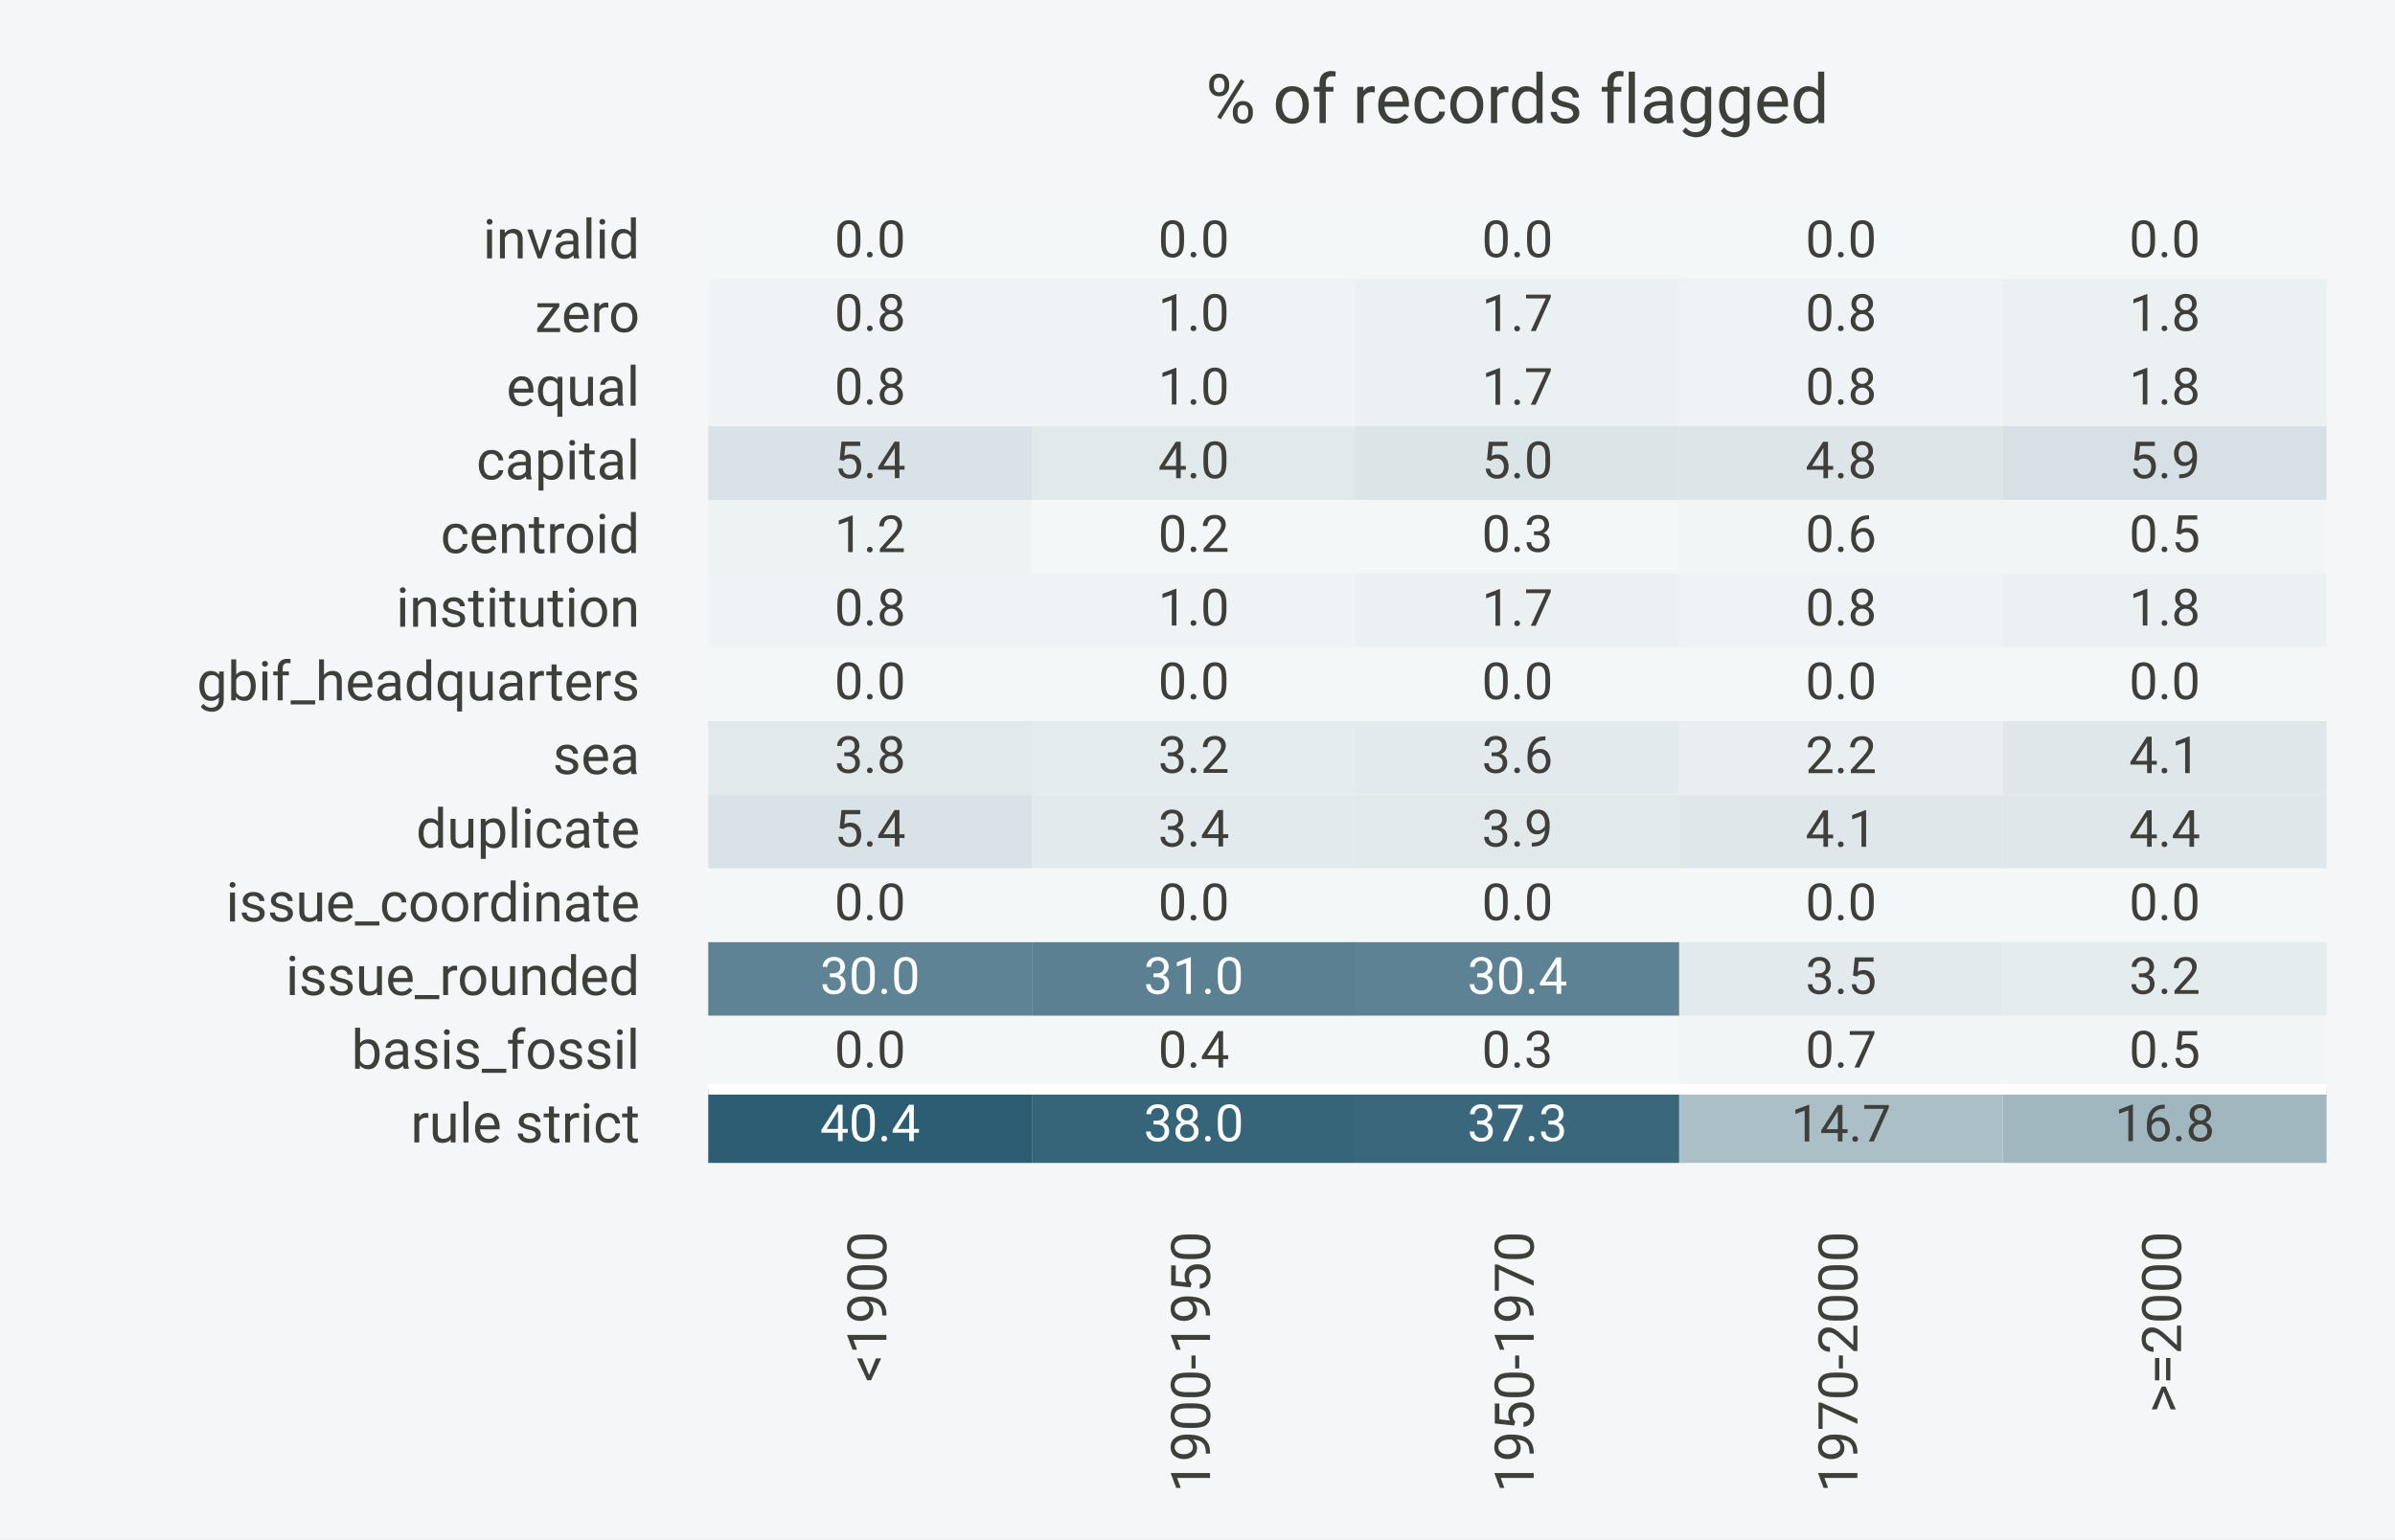
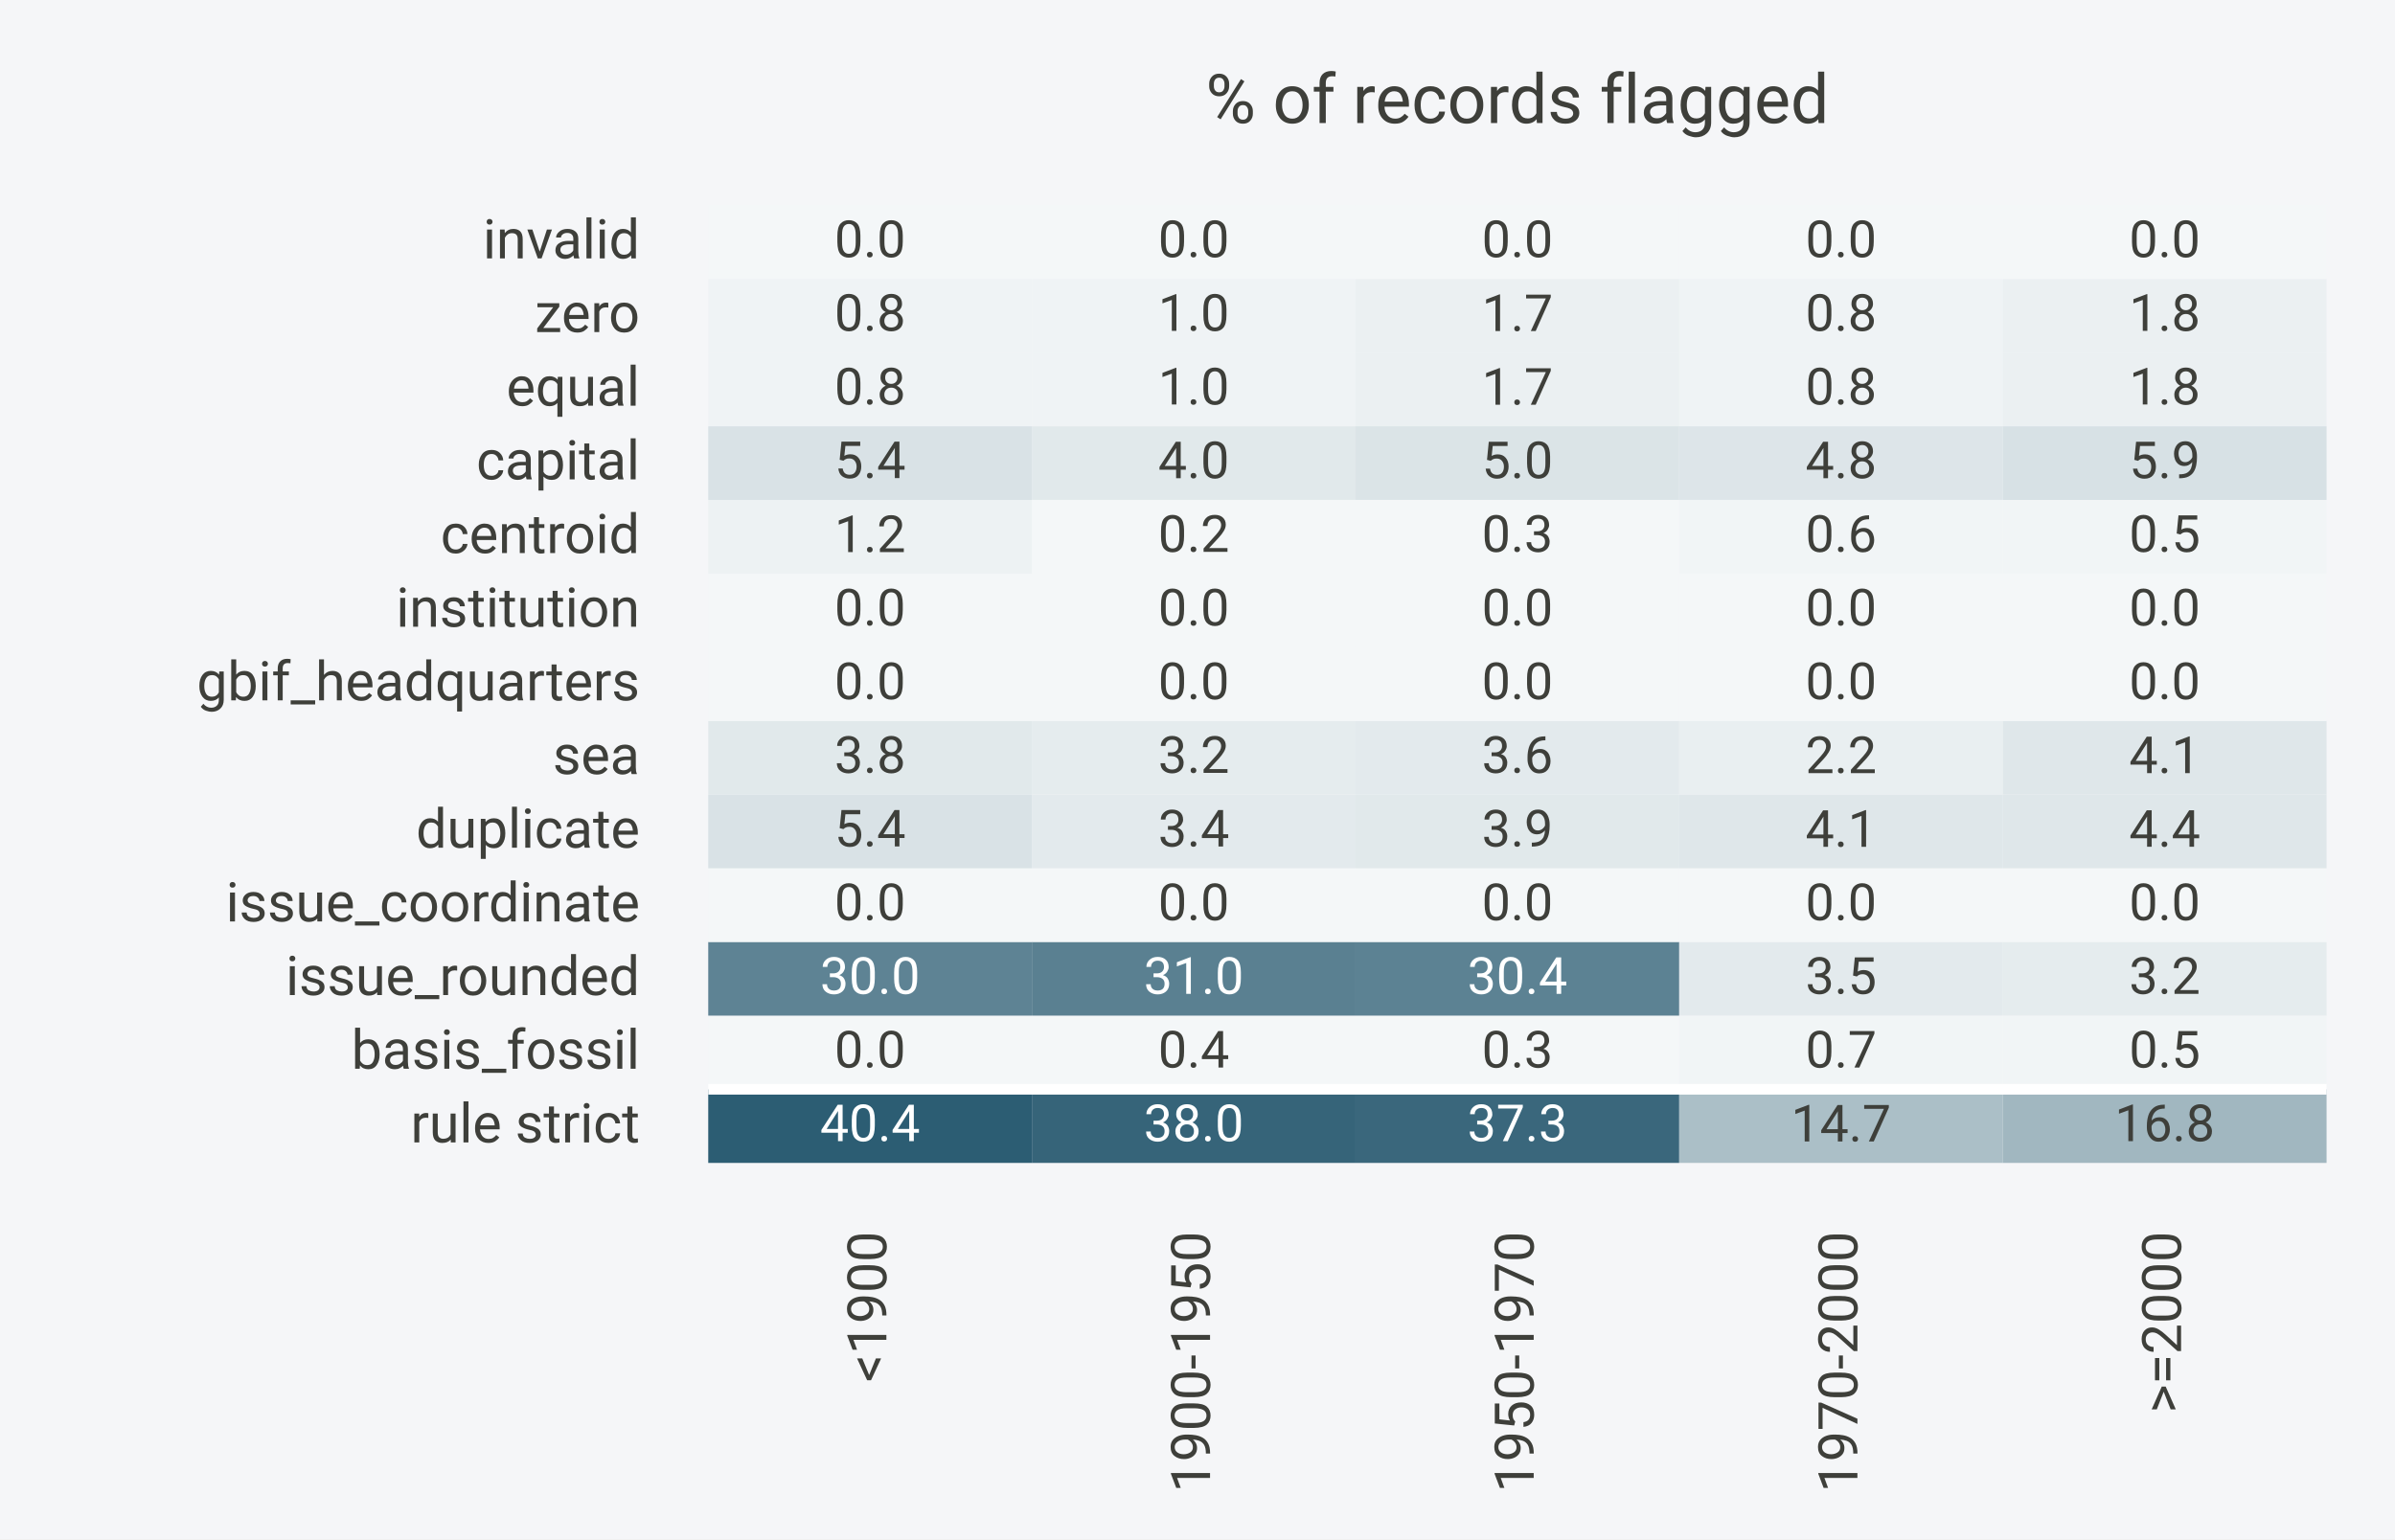
<svg xmlns="http://www.w3.org/2000/svg" width="504.00pt" height="324.00pt" viewBox="0 0 504.00 324.00">
  <g class="svglite">
    <defs>
      <style type="text/css">
    /* theme-aware-processed */
    .svglite line, .svglite polyline, .svglite polygon, .svglite path, .svglite circle {
      fill: none;
      stroke: #3E3F3A;
      stroke-linecap: round;
      stroke-linejoin: round;
      stroke-miterlimit: 10.00;
    }
    .svglite &gt; g &gt; rect {
      fill: none;
      stroke: #3E3F3A;
      stroke-linecap: round;
      stroke-linejoin: round;
      stroke-miterlimit: 10.00;
    }
    .svglite text {
      white-space: pre;
      fill: #3E3F3A;
    }
    .svglite g.glyphgroup path {
      fill: inherit;
      stroke: none;
    }
  </style>
    </defs>
    <rect width="100%" height="100%" style="stroke: none; fill: #F5F6F8;" />
    <defs>
      <clipPath id="cpMC4wMHw1MDQuMDB8MC4wMHwzMjQuMDA=">
        <rect x="0.00" y="0.00" width="504.00" height="324.00" />
      </clipPath>
    </defs>
    <g clip-path="url(#cpMC4wMHw1MDQuMDB8MC4wMHwzMjQuMDA=)">
</g>
    <defs>
      <clipPath id="cpMTQ5LjA0fDQ4OS42MHw0My4yMHwyNDQuODA=">
        <rect x="149.04" y="43.20" width="340.56" height="201.60" />
      </clipPath>
    </defs>
    <g clip-path="url(#cpMTQ5LjA0fDQ4OS42MHw0My4yMHwyNDQuODA=)">
      <rect x="149.04" y="229.29" width="68.11" height="15.51" style="stroke-width: 0.75; stroke: none; fill: #2C5D73;" />
      <rect x="149.04" y="213.78" width="68.11" height="15.51" style="stroke-width: 0.75; stroke: none; fill: #F4F7F8;" />
      <rect x="149.04" y="198.28" width="68.11" height="15.51" style="stroke-width: 0.75; stroke: none; fill: #5E8394;" />
      <rect x="149.04" y="182.77" width="68.11" height="15.51" style="stroke-width: 0.75; stroke: none; fill: #F4F7F8;" />
      <rect x="149.04" y="167.26" width="68.11" height="15.51" style="stroke-width: 0.75; stroke: none; fill: #D9E2E6;" />
      <rect x="149.04" y="151.75" width="68.11" height="15.51" style="stroke-width: 0.75; stroke: none; fill: #E1E9EB;" />
      <rect x="149.04" y="136.25" width="68.11" height="15.51" style="stroke-width: 0.75; stroke: none; fill: #F4F7F8;" />
-       <rect x="149.04" y="120.74" width="68.11" height="15.51" style="stroke-width: 0.75; stroke: none; fill: #EFF3F5;" />
+       <rect x="149.04" y="120.74" width="68.11" height="15.51" style="stroke-width: 0.75; stroke: none; fill: #F4F7F8;" />
      <rect x="149.04" y="105.23" width="68.11" height="15.51" style="stroke-width: 0.75; stroke: none; fill: #EDF2F3;" />
      <rect x="149.04" y="89.72" width="68.11" height="15.51" style="stroke-width: 0.75; stroke: none; fill: #D9E2E6;" />
      <rect x="149.04" y="74.22" width="68.11" height="15.51" style="stroke-width: 0.75; stroke: none; fill: #EFF3F5;" />
      <rect x="149.04" y="58.71" width="68.11" height="15.51" style="stroke-width: 0.75; stroke: none; fill: #EFF3F5;" />
      <rect x="149.04" y="43.20" width="68.11" height="15.51" style="stroke-width: 0.75; stroke: none; fill: #F4F7F8;" />
      <rect x="217.15" y="229.29" width="68.11" height="15.51" style="stroke-width: 0.75; stroke: none; fill: #366479;" />
      <rect x="217.15" y="213.78" width="68.11" height="15.51" style="stroke-width: 0.75; stroke: none; fill: #F4F7F8;" />
      <rect x="217.15" y="198.28" width="68.11" height="15.51" style="stroke-width: 0.75; stroke: none; fill: #5A8091;" />
      <rect x="217.15" y="182.77" width="68.11" height="15.51" style="stroke-width: 0.75; stroke: none; fill: #F4F7F8;" />
      <rect x="217.15" y="167.26" width="68.11" height="15.51" style="stroke-width: 0.75; stroke: none; fill: #E3EAED;" />
      <rect x="217.15" y="151.75" width="68.11" height="15.51" style="stroke-width: 0.75; stroke: none; fill: #E5ECEE;" />
      <rect x="217.15" y="136.25" width="68.11" height="15.51" style="stroke-width: 0.75; stroke: none; fill: #F4F7F8;" />
-       <rect x="217.15" y="120.74" width="68.11" height="15.51" style="stroke-width: 0.75; stroke: none; fill: #EFF3F5;" />
+       <rect x="217.15" y="120.74" width="68.11" height="15.51" style="stroke-width: 0.75; stroke: none; fill: #F4F7F8;" />
      <rect x="217.15" y="105.23" width="68.11" height="15.51" style="stroke-width: 0.75; stroke: none; fill: #F4F7F8;" />
      <rect x="217.15" y="89.72" width="68.11" height="15.51" style="stroke-width: 0.75; stroke: none; fill: #E1E9EB;" />
      <rect x="217.15" y="74.22" width="68.11" height="15.51" style="stroke-width: 0.75; stroke: none; fill: #EFF3F5;" />
      <rect x="217.15" y="58.71" width="68.11" height="15.51" style="stroke-width: 0.75; stroke: none; fill: #EFF3F5;" />
      <rect x="217.15" y="43.20" width="68.11" height="15.51" style="stroke-width: 0.75; stroke: none; fill: #F4F7F8;" />
      <rect x="285.26" y="229.29" width="68.11" height="15.51" style="stroke-width: 0.75; stroke: none; fill: #3A677C;" />
      <rect x="285.26" y="213.78" width="68.11" height="15.51" style="stroke-width: 0.75; stroke: none; fill: #F4F7F8;" />
      <rect x="285.26" y="198.28" width="68.11" height="15.51" style="stroke-width: 0.75; stroke: none; fill: #5C8293;" />
      <rect x="285.26" y="182.77" width="68.11" height="15.51" style="stroke-width: 0.75; stroke: none; fill: #F4F7F8;" />
      <rect x="285.26" y="167.26" width="68.11" height="15.51" style="stroke-width: 0.75; stroke: none; fill: #E1E9EB;" />
      <rect x="285.26" y="151.75" width="68.11" height="15.51" style="stroke-width: 0.75; stroke: none; fill: #E3EAED;" />
      <rect x="285.26" y="136.25" width="68.11" height="15.51" style="stroke-width: 0.75; stroke: none; fill: #F4F7F8;" />
-       <rect x="285.26" y="120.74" width="68.11" height="15.51" style="stroke-width: 0.75; stroke: none; fill: #EBF0F2;" />
+       <rect x="285.26" y="120.74" width="68.11" height="15.51" style="stroke-width: 0.75; stroke: none; fill: #F4F7F8;" />
      <rect x="285.26" y="105.23" width="68.11" height="15.51" style="stroke-width: 0.75; stroke: none; fill: #F4F7F8;" />
      <rect x="285.26" y="89.72" width="68.11" height="15.51" style="stroke-width: 0.75; stroke: none; fill: #DBE4E7;" />
      <rect x="285.26" y="74.22" width="68.11" height="15.51" style="stroke-width: 0.75; stroke: none; fill: #EBF0F2;" />
      <rect x="285.26" y="58.71" width="68.11" height="15.51" style="stroke-width: 0.75; stroke: none; fill: #EBF0F2;" />
      <rect x="285.26" y="43.20" width="68.11" height="15.51" style="stroke-width: 0.75; stroke: none; fill: #F4F7F8;" />
      <rect x="353.38" y="229.29" width="68.11" height="15.51" style="stroke-width: 0.75; stroke: none; fill: #ABBFC7;" />
      <rect x="353.38" y="213.78" width="68.11" height="15.51" style="stroke-width: 0.75; stroke: none; fill: #F1F5F6;" />
      <rect x="353.38" y="198.28" width="68.11" height="15.51" style="stroke-width: 0.75; stroke: none; fill: #E3EAED;" />
      <rect x="353.38" y="182.77" width="68.11" height="15.51" style="stroke-width: 0.75; stroke: none; fill: #F4F7F8;" />
      <rect x="353.38" y="167.26" width="68.11" height="15.51" style="stroke-width: 0.75; stroke: none; fill: #DFE7EA;" />
      <rect x="353.38" y="151.75" width="68.11" height="15.51" style="stroke-width: 0.75; stroke: none; fill: #E9EFF1;" />
      <rect x="353.38" y="136.25" width="68.11" height="15.51" style="stroke-width: 0.75; stroke: none; fill: #F4F7F8;" />
-       <rect x="353.38" y="120.74" width="68.11" height="15.51" style="stroke-width: 0.75; stroke: none; fill: #EFF3F5;" />
+       <rect x="353.38" y="120.74" width="68.11" height="15.51" style="stroke-width: 0.75; stroke: none; fill: #F4F7F8;" />
      <rect x="353.38" y="105.23" width="68.11" height="15.51" style="stroke-width: 0.75; stroke: none; fill: #F1F5F6;" />
      <rect x="353.38" y="89.72" width="68.11" height="15.51" style="stroke-width: 0.75; stroke: none; fill: #DDE5E9;" />
      <rect x="353.38" y="74.22" width="68.11" height="15.51" style="stroke-width: 0.75; stroke: none; fill: #EFF3F5;" />
      <rect x="353.38" y="58.71" width="68.11" height="15.51" style="stroke-width: 0.75; stroke: none; fill: #EFF3F5;" />
      <rect x="353.38" y="43.20" width="68.11" height="15.51" style="stroke-width: 0.75; stroke: none; fill: #F4F7F8;" />
      <rect x="421.49" y="229.29" width="68.11" height="15.51" style="stroke-width: 0.75; stroke: none; fill: #A1B7C0;" />
      <rect x="421.49" y="213.78" width="68.11" height="15.51" style="stroke-width: 0.75; stroke: none; fill: #F1F5F6;" />
      <rect x="421.49" y="198.28" width="68.11" height="15.51" style="stroke-width: 0.75; stroke: none; fill: #E5ECEE;" />
      <rect x="421.49" y="182.77" width="68.11" height="15.51" style="stroke-width: 0.75; stroke: none; fill: #F4F7F8;" />
      <rect x="421.49" y="167.26" width="68.11" height="15.51" style="stroke-width: 0.75; stroke: none; fill: #DFE7EA;" />
      <rect x="421.49" y="151.75" width="68.11" height="15.51" style="stroke-width: 0.75; stroke: none; fill: #DFE7EA;" />
      <rect x="421.49" y="136.25" width="68.11" height="15.51" style="stroke-width: 0.75; stroke: none; fill: #F4F7F8;" />
-       <rect x="421.49" y="120.74" width="68.11" height="15.51" style="stroke-width: 0.75; stroke: none; fill: #EBF0F2;" />
+       <rect x="421.49" y="120.74" width="68.11" height="15.51" style="stroke-width: 0.75; stroke: none; fill: #F4F7F8;" />
      <rect x="421.49" y="105.23" width="68.11" height="15.51" style="stroke-width: 0.75; stroke: none; fill: #F1F5F6;" />
      <rect x="421.49" y="89.72" width="68.11" height="15.51" style="stroke-width: 0.75; stroke: none; fill: #D7E1E5;" />
      <rect x="421.49" y="74.22" width="68.11" height="15.51" style="stroke-width: 0.75; stroke: none; fill: #EBF0F2;" />
      <rect x="421.49" y="58.71" width="68.11" height="15.51" style="stroke-width: 0.75; stroke: none; fill: #EBF0F2;" />
      <rect x="421.49" y="43.20" width="68.11" height="15.51" style="stroke-width: 0.75; stroke: none; fill: #F4F7F8;" />
    </g>
    <g clip-path="url(#cpMC4wMHw1MDQuMDB8MC4wMHwzMjQuMDA=)">
      <text transform="translate(186.53,259.20) rotate(-90)" text-anchor="end" style="font-size: 0.96em; font-family: &quot;Roboto&quot;, -apple-system, BlinkMacSystemFont, &quot;Segoe UI&quot;, system-ui, sans-serif;">&lt;1900</text>
      <text transform="translate(254.64,259.20) rotate(-90)" text-anchor="end" style="font-size: 0.96em; font-family: &quot;Roboto&quot;, -apple-system, BlinkMacSystemFont, &quot;Segoe UI&quot;, system-ui, sans-serif;">1900-1950</text>
      <text transform="translate(322.75,259.20) rotate(-90)" text-anchor="end" style="font-size: 0.96em; font-family: &quot;Roboto&quot;, -apple-system, BlinkMacSystemFont, &quot;Segoe UI&quot;, system-ui, sans-serif;">1950-1970</text>
      <text transform="translate(390.87,259.20) rotate(-90)" text-anchor="end" style="font-size: 0.96em; font-family: &quot;Roboto&quot;, -apple-system, BlinkMacSystemFont, &quot;Segoe UI&quot;, system-ui, sans-serif;">1970-2000</text>
      <text transform="translate(458.98,259.20) rotate(-90)" text-anchor="end" style="font-size: 0.96em; font-family: &quot;Roboto&quot;, -apple-system, BlinkMacSystemFont, &quot;Segoe UI&quot;, system-ui, sans-serif;">&gt;=2000</text>
      <text x="134.64" y="240.48" text-anchor="end" style="font-size: 0.96em; font-family: &quot;Roboto&quot;, -apple-system, BlinkMacSystemFont, &quot;Segoe UI&quot;, system-ui, sans-serif;">rule strict</text>
      <text x="134.64" y="224.97" text-anchor="end" style="font-size: 0.96em; font-family: &quot;Roboto&quot;, -apple-system, BlinkMacSystemFont, &quot;Segoe UI&quot;, system-ui, sans-serif;">basis_fossil</text>
      <text x="134.64" y="209.47" text-anchor="end" style="font-size: 0.96em; font-family: &quot;Roboto&quot;, -apple-system, BlinkMacSystemFont, &quot;Segoe UI&quot;, system-ui, sans-serif;">issue_rounded</text>
      <text x="134.64" y="193.96" text-anchor="end" style="font-size: 0.96em; font-family: &quot;Roboto&quot;, -apple-system, BlinkMacSystemFont, &quot;Segoe UI&quot;, system-ui, sans-serif;">issue_coordinate</text>
      <text x="134.64" y="178.45" text-anchor="end" style="font-size: 0.96em; font-family: &quot;Roboto&quot;, -apple-system, BlinkMacSystemFont, &quot;Segoe UI&quot;, system-ui, sans-serif;">duplicate</text>
      <text x="134.64" y="162.94" text-anchor="end" style="font-size: 0.96em; font-family: &quot;Roboto&quot;, -apple-system, BlinkMacSystemFont, &quot;Segoe UI&quot;, system-ui, sans-serif;">sea</text>
      <text x="134.64" y="147.43" text-anchor="end" style="font-size: 0.96em; font-family: &quot;Roboto&quot;, -apple-system, BlinkMacSystemFont, &quot;Segoe UI&quot;, system-ui, sans-serif;">gbif_headquarters</text>
      <text x="134.64" y="131.93" text-anchor="end" style="font-size: 0.96em; font-family: &quot;Roboto&quot;, -apple-system, BlinkMacSystemFont, &quot;Segoe UI&quot;, system-ui, sans-serif;">institution</text>
      <text x="134.64" y="116.42" text-anchor="end" style="font-size: 0.96em; font-family: &quot;Roboto&quot;, -apple-system, BlinkMacSystemFont, &quot;Segoe UI&quot;, system-ui, sans-serif;">centroid</text>
      <text x="134.64" y="100.91" text-anchor="end" style="font-size: 0.96em; font-family: &quot;Roboto&quot;, -apple-system, BlinkMacSystemFont, &quot;Segoe UI&quot;, system-ui, sans-serif;">capital</text>
      <text x="134.64" y="85.40" text-anchor="end" style="font-size: 0.96em; font-family: &quot;Roboto&quot;, -apple-system, BlinkMacSystemFont, &quot;Segoe UI&quot;, system-ui, sans-serif;">equal</text>
      <text x="134.64" y="69.90" text-anchor="end" style="font-size: 0.96em; font-family: &quot;Roboto&quot;, -apple-system, BlinkMacSystemFont, &quot;Segoe UI&quot;, system-ui, sans-serif;">zero</text>
      <text x="134.64" y="54.39" text-anchor="end" style="font-size: 0.96em; font-family: &quot;Roboto&quot;, -apple-system, BlinkMacSystemFont, &quot;Segoe UI&quot;, system-ui, sans-serif;">invalid</text>
    </g>
    <g clip-path="url(#cpMTQ5LjA0fDQ4OS42MHw0My4yMHwyNDQuODA=)">
      <line x1="149.04" y1="229.29" x2="489.60" y2="229.29" style="stroke-width: 2.25; stroke: #FFFFFF;" />
      <text class="preserve-color" x="183.10" y="240.22" text-anchor="middle" style="font-size: 0.9em;fill: #FFFFFF; font-family: &quot;Roboto&quot;, -apple-system, BlinkMacSystemFont, &quot;Segoe UI&quot;, system-ui, sans-serif;">40.4</text>
      <text class="preserve-color" x="251.21" y="240.22" text-anchor="middle" style="font-size: 0.9em;fill: #FFFFFF; font-family: &quot;Roboto&quot;, -apple-system, BlinkMacSystemFont, &quot;Segoe UI&quot;, system-ui, sans-serif;">38.0</text>
      <text class="preserve-color" x="319.32" y="240.22" text-anchor="middle" style="font-size: 0.9em;fill: #FFFFFF; font-family: &quot;Roboto&quot;, -apple-system, BlinkMacSystemFont, &quot;Segoe UI&quot;, system-ui, sans-serif;">37.3</text>
      <text class="preserve-color" x="387.43" y="240.28" text-anchor="middle" style="font-size: 0.9em; font-family: &quot;Roboto&quot;, -apple-system, BlinkMacSystemFont, &quot;Segoe UI&quot;, system-ui, sans-serif;">14.7</text>
      <text class="preserve-color" x="455.54" y="240.22" text-anchor="middle" style="font-size: 0.9em; font-family: &quot;Roboto&quot;, -apple-system, BlinkMacSystemFont, &quot;Segoe UI&quot;, system-ui, sans-serif;">16.8</text>
      <text class="preserve-color" x="183.10" y="224.72" text-anchor="middle" style="font-size: 0.9em; font-family: &quot;Roboto&quot;, -apple-system, BlinkMacSystemFont, &quot;Segoe UI&quot;, system-ui, sans-serif;">0.0</text>
      <text class="preserve-color" x="251.21" y="224.72" text-anchor="middle" style="font-size: 0.9em; font-family: &quot;Roboto&quot;, -apple-system, BlinkMacSystemFont, &quot;Segoe UI&quot;, system-ui, sans-serif;">0.4</text>
      <text class="preserve-color" x="319.32" y="224.72" text-anchor="middle" style="font-size: 0.9em; font-family: &quot;Roboto&quot;, -apple-system, BlinkMacSystemFont, &quot;Segoe UI&quot;, system-ui, sans-serif;">0.3</text>
      <text class="preserve-color" x="387.43" y="224.72" text-anchor="middle" style="font-size: 0.9em; font-family: &quot;Roboto&quot;, -apple-system, BlinkMacSystemFont, &quot;Segoe UI&quot;, system-ui, sans-serif;">0.7</text>
      <text class="preserve-color" x="455.54" y="224.72" text-anchor="middle" style="font-size: 0.9em; font-family: &quot;Roboto&quot;, -apple-system, BlinkMacSystemFont, &quot;Segoe UI&quot;, system-ui, sans-serif;">0.5</text>
      <text class="preserve-color" x="183.10" y="209.21" text-anchor="middle" style="font-size: 0.9em;fill: #FFFFFF; font-family: &quot;Roboto&quot;, -apple-system, BlinkMacSystemFont, &quot;Segoe UI&quot;, system-ui, sans-serif;">30.0</text>
      <text class="preserve-color" x="251.21" y="209.21" text-anchor="middle" style="font-size: 0.9em;fill: #FFFFFF; font-family: &quot;Roboto&quot;, -apple-system, BlinkMacSystemFont, &quot;Segoe UI&quot;, system-ui, sans-serif;">31.0</text>
      <text class="preserve-color" x="319.32" y="209.21" text-anchor="middle" style="font-size: 0.9em;fill: #FFFFFF; font-family: &quot;Roboto&quot;, -apple-system, BlinkMacSystemFont, &quot;Segoe UI&quot;, system-ui, sans-serif;">30.4</text>
      <text class="preserve-color" x="387.43" y="209.21" text-anchor="middle" style="font-size: 0.9em; font-family: &quot;Roboto&quot;, -apple-system, BlinkMacSystemFont, &quot;Segoe UI&quot;, system-ui, sans-serif;">3.5</text>
      <text class="preserve-color" x="455.54" y="209.21" text-anchor="middle" style="font-size: 0.9em; font-family: &quot;Roboto&quot;, -apple-system, BlinkMacSystemFont, &quot;Segoe UI&quot;, system-ui, sans-serif;">3.2</text>
      <text class="preserve-color" x="183.10" y="193.70" text-anchor="middle" style="font-size: 0.9em; font-family: &quot;Roboto&quot;, -apple-system, BlinkMacSystemFont, &quot;Segoe UI&quot;, system-ui, sans-serif;">0.0</text>
      <text class="preserve-color" x="251.21" y="193.70" text-anchor="middle" style="font-size: 0.9em; font-family: &quot;Roboto&quot;, -apple-system, BlinkMacSystemFont, &quot;Segoe UI&quot;, system-ui, sans-serif;">0.0</text>
      <text class="preserve-color" x="319.32" y="193.70" text-anchor="middle" style="font-size: 0.9em; font-family: &quot;Roboto&quot;, -apple-system, BlinkMacSystemFont, &quot;Segoe UI&quot;, system-ui, sans-serif;">0.0</text>
      <text class="preserve-color" x="387.43" y="193.70" text-anchor="middle" style="font-size: 0.9em; font-family: &quot;Roboto&quot;, -apple-system, BlinkMacSystemFont, &quot;Segoe UI&quot;, system-ui, sans-serif;">0.0</text>
      <text class="preserve-color" x="455.54" y="193.70" text-anchor="middle" style="font-size: 0.9em; font-family: &quot;Roboto&quot;, -apple-system, BlinkMacSystemFont, &quot;Segoe UI&quot;, system-ui, sans-serif;">0.0</text>
      <text class="preserve-color" x="183.10" y="178.18" text-anchor="middle" style="font-size: 0.9em; font-family: &quot;Roboto&quot;, -apple-system, BlinkMacSystemFont, &quot;Segoe UI&quot;, system-ui, sans-serif;">5.4</text>
      <text class="preserve-color" x="251.21" y="178.19" text-anchor="middle" style="font-size: 0.9em; font-family: &quot;Roboto&quot;, -apple-system, BlinkMacSystemFont, &quot;Segoe UI&quot;, system-ui, sans-serif;">3.4</text>
      <text class="preserve-color" x="319.32" y="178.19" text-anchor="middle" style="font-size: 0.9em; font-family: &quot;Roboto&quot;, -apple-system, BlinkMacSystemFont, &quot;Segoe UI&quot;, system-ui, sans-serif;">3.9</text>
      <text class="preserve-color" x="387.43" y="178.25" text-anchor="middle" style="font-size: 0.9em; font-family: &quot;Roboto&quot;, -apple-system, BlinkMacSystemFont, &quot;Segoe UI&quot;, system-ui, sans-serif;">4.1</text>
      <text class="preserve-color" x="455.54" y="178.24" text-anchor="middle" style="font-size: 0.9em; font-family: &quot;Roboto&quot;, -apple-system, BlinkMacSystemFont, &quot;Segoe UI&quot;, system-ui, sans-serif;">4.4</text>
      <text class="preserve-color" x="183.10" y="162.69" text-anchor="middle" style="font-size: 0.9em; font-family: &quot;Roboto&quot;, -apple-system, BlinkMacSystemFont, &quot;Segoe UI&quot;, system-ui, sans-serif;">3.8</text>
      <text class="preserve-color" x="251.21" y="162.69" text-anchor="middle" style="font-size: 0.9em; font-family: &quot;Roboto&quot;, -apple-system, BlinkMacSystemFont, &quot;Segoe UI&quot;, system-ui, sans-serif;">3.2</text>
      <text class="preserve-color" x="319.32" y="162.69" text-anchor="middle" style="font-size: 0.9em; font-family: &quot;Roboto&quot;, -apple-system, BlinkMacSystemFont, &quot;Segoe UI&quot;, system-ui, sans-serif;">3.6</text>
      <text class="preserve-color" x="387.43" y="162.74" text-anchor="middle" style="font-size: 0.9em; font-family: &quot;Roboto&quot;, -apple-system, BlinkMacSystemFont, &quot;Segoe UI&quot;, system-ui, sans-serif;">2.2</text>
      <text class="preserve-color" x="455.54" y="162.74" text-anchor="middle" style="font-size: 0.9em; font-family: &quot;Roboto&quot;, -apple-system, BlinkMacSystemFont, &quot;Segoe UI&quot;, system-ui, sans-serif;">4.1</text>
      <text class="preserve-color" x="183.10" y="147.18" text-anchor="middle" style="font-size: 0.9em; font-family: &quot;Roboto&quot;, -apple-system, BlinkMacSystemFont, &quot;Segoe UI&quot;, system-ui, sans-serif;">0.0</text>
      <text class="preserve-color" x="251.21" y="147.18" text-anchor="middle" style="font-size: 0.9em; font-family: &quot;Roboto&quot;, -apple-system, BlinkMacSystemFont, &quot;Segoe UI&quot;, system-ui, sans-serif;">0.0</text>
      <text class="preserve-color" x="319.32" y="147.18" text-anchor="middle" style="font-size: 0.9em; font-family: &quot;Roboto&quot;, -apple-system, BlinkMacSystemFont, &quot;Segoe UI&quot;, system-ui, sans-serif;">0.0</text>
      <text class="preserve-color" x="387.43" y="147.18" text-anchor="middle" style="font-size: 0.9em; font-family: &quot;Roboto&quot;, -apple-system, BlinkMacSystemFont, &quot;Segoe UI&quot;, system-ui, sans-serif;">0.0</text>
      <text class="preserve-color" x="455.54" y="147.18" text-anchor="middle" style="font-size: 0.9em; font-family: &quot;Roboto&quot;, -apple-system, BlinkMacSystemFont, &quot;Segoe UI&quot;, system-ui, sans-serif;">0.0</text>
-       <text class="preserve-color" x="183.10" y="131.67" text-anchor="middle" style="font-size: 0.9em; font-family: &quot;Roboto&quot;, -apple-system, BlinkMacSystemFont, &quot;Segoe UI&quot;, system-ui, sans-serif;">0.8</text>
-       <text class="preserve-color" x="251.21" y="131.67" text-anchor="middle" style="font-size: 0.9em; font-family: &quot;Roboto&quot;, -apple-system, BlinkMacSystemFont, &quot;Segoe UI&quot;, system-ui, sans-serif;">1.0</text>
-       <text class="preserve-color" x="319.32" y="131.73" text-anchor="middle" style="font-size: 0.9em; font-family: &quot;Roboto&quot;, -apple-system, BlinkMacSystemFont, &quot;Segoe UI&quot;, system-ui, sans-serif;">1.7</text>
-       <text class="preserve-color" x="387.43" y="131.67" text-anchor="middle" style="font-size: 0.9em; font-family: &quot;Roboto&quot;, -apple-system, BlinkMacSystemFont, &quot;Segoe UI&quot;, system-ui, sans-serif;">0.8</text>
-       <text class="preserve-color" x="455.54" y="131.67" text-anchor="middle" style="font-size: 0.9em; font-family: &quot;Roboto&quot;, -apple-system, BlinkMacSystemFont, &quot;Segoe UI&quot;, system-ui, sans-serif;">1.8</text>
+       <text class="preserve-color" x="183.10" y="131.67" text-anchor="middle" style="font-size: 0.9em; font-family: &quot;Roboto&quot;, -apple-system, BlinkMacSystemFont, &quot;Segoe UI&quot;, system-ui, sans-serif;">0.0</text>
+       <text class="preserve-color" x="251.21" y="131.67" text-anchor="middle" style="font-size: 0.9em; font-family: &quot;Roboto&quot;, -apple-system, BlinkMacSystemFont, &quot;Segoe UI&quot;, system-ui, sans-serif;">0.0</text>
+       <text class="preserve-color" x="319.32" y="131.67" text-anchor="middle" style="font-size: 0.9em; font-family: &quot;Roboto&quot;, -apple-system, BlinkMacSystemFont, &quot;Segoe UI&quot;, system-ui, sans-serif;">0.0</text>
+       <text class="preserve-color" x="387.43" y="131.67" text-anchor="middle" style="font-size: 0.9em; font-family: &quot;Roboto&quot;, -apple-system, BlinkMacSystemFont, &quot;Segoe UI&quot;, system-ui, sans-serif;">0.0</text>
+       <text class="preserve-color" x="455.54" y="131.67" text-anchor="middle" style="font-size: 0.9em; font-family: &quot;Roboto&quot;, -apple-system, BlinkMacSystemFont, &quot;Segoe UI&quot;, system-ui, sans-serif;">0.0</text>
      <text class="preserve-color" x="183.10" y="116.22" text-anchor="middle" style="font-size: 0.9em; font-family: &quot;Roboto&quot;, -apple-system, BlinkMacSystemFont, &quot;Segoe UI&quot;, system-ui, sans-serif;">1.2</text>
      <text class="preserve-color" x="251.21" y="116.16" text-anchor="middle" style="font-size: 0.9em; font-family: &quot;Roboto&quot;, -apple-system, BlinkMacSystemFont, &quot;Segoe UI&quot;, system-ui, sans-serif;">0.2</text>
      <text class="preserve-color" x="319.32" y="116.16" text-anchor="middle" style="font-size: 0.9em; font-family: &quot;Roboto&quot;, -apple-system, BlinkMacSystemFont, &quot;Segoe UI&quot;, system-ui, sans-serif;">0.3</text>
      <text class="preserve-color" x="387.43" y="116.16" text-anchor="middle" style="font-size: 0.9em; font-family: &quot;Roboto&quot;, -apple-system, BlinkMacSystemFont, &quot;Segoe UI&quot;, system-ui, sans-serif;">0.6</text>
      <text class="preserve-color" x="455.54" y="116.16" text-anchor="middle" style="font-size: 0.9em; font-family: &quot;Roboto&quot;, -apple-system, BlinkMacSystemFont, &quot;Segoe UI&quot;, system-ui, sans-serif;">0.5</text>
      <text class="preserve-color" x="183.10" y="100.64" text-anchor="middle" style="font-size: 0.9em; font-family: &quot;Roboto&quot;, -apple-system, BlinkMacSystemFont, &quot;Segoe UI&quot;, system-ui, sans-serif;">5.4</text>
      <text class="preserve-color" x="251.21" y="100.66" text-anchor="middle" style="font-size: 0.9em; font-family: &quot;Roboto&quot;, -apple-system, BlinkMacSystemFont, &quot;Segoe UI&quot;, system-ui, sans-serif;">4.0</text>
      <text class="preserve-color" x="319.32" y="100.66" text-anchor="middle" style="font-size: 0.9em; font-family: &quot;Roboto&quot;, -apple-system, BlinkMacSystemFont, &quot;Segoe UI&quot;, system-ui, sans-serif;">5.0</text>
      <text class="preserve-color" x="387.43" y="100.66" text-anchor="middle" style="font-size: 0.9em; font-family: &quot;Roboto&quot;, -apple-system, BlinkMacSystemFont, &quot;Segoe UI&quot;, system-ui, sans-serif;">4.8</text>
      <text class="preserve-color" x="455.54" y="100.66" text-anchor="middle" style="font-size: 0.9em; font-family: &quot;Roboto&quot;, -apple-system, BlinkMacSystemFont, &quot;Segoe UI&quot;, system-ui, sans-serif;">5.9</text>
      <text class="preserve-color" x="183.10" y="85.15" text-anchor="middle" style="font-size: 0.9em; font-family: &quot;Roboto&quot;, -apple-system, BlinkMacSystemFont, &quot;Segoe UI&quot;, system-ui, sans-serif;">0.8</text>
      <text class="preserve-color" x="251.21" y="85.15" text-anchor="middle" style="font-size: 0.9em; font-family: &quot;Roboto&quot;, -apple-system, BlinkMacSystemFont, &quot;Segoe UI&quot;, system-ui, sans-serif;">1.0</text>
      <text class="preserve-color" x="319.32" y="85.20" text-anchor="middle" style="font-size: 0.9em; font-family: &quot;Roboto&quot;, -apple-system, BlinkMacSystemFont, &quot;Segoe UI&quot;, system-ui, sans-serif;">1.7</text>
      <text class="preserve-color" x="387.43" y="85.15" text-anchor="middle" style="font-size: 0.9em; font-family: &quot;Roboto&quot;, -apple-system, BlinkMacSystemFont, &quot;Segoe UI&quot;, system-ui, sans-serif;">0.8</text>
      <text class="preserve-color" x="455.54" y="85.15" text-anchor="middle" style="font-size: 0.9em; font-family: &quot;Roboto&quot;, -apple-system, BlinkMacSystemFont, &quot;Segoe UI&quot;, system-ui, sans-serif;">1.8</text>
      <text class="preserve-color" x="183.10" y="69.64" text-anchor="middle" style="font-size: 0.9em; font-family: &quot;Roboto&quot;, -apple-system, BlinkMacSystemFont, &quot;Segoe UI&quot;, system-ui, sans-serif;">0.8</text>
      <text class="preserve-color" x="251.21" y="69.64" text-anchor="middle" style="font-size: 0.9em; font-family: &quot;Roboto&quot;, -apple-system, BlinkMacSystemFont, &quot;Segoe UI&quot;, system-ui, sans-serif;">1.0</text>
      <text class="preserve-color" x="319.32" y="69.69" text-anchor="middle" style="font-size: 0.9em; font-family: &quot;Roboto&quot;, -apple-system, BlinkMacSystemFont, &quot;Segoe UI&quot;, system-ui, sans-serif;">1.7</text>
      <text class="preserve-color" x="387.43" y="69.64" text-anchor="middle" style="font-size: 0.9em; font-family: &quot;Roboto&quot;, -apple-system, BlinkMacSystemFont, &quot;Segoe UI&quot;, system-ui, sans-serif;">0.8</text>
      <text class="preserve-color" x="455.54" y="69.64" text-anchor="middle" style="font-size: 0.9em; font-family: &quot;Roboto&quot;, -apple-system, BlinkMacSystemFont, &quot;Segoe UI&quot;, system-ui, sans-serif;">1.8</text>
      <text class="preserve-color" x="183.10" y="54.13" text-anchor="middle" style="font-size: 0.9em; font-family: &quot;Roboto&quot;, -apple-system, BlinkMacSystemFont, &quot;Segoe UI&quot;, system-ui, sans-serif;">0.0</text>
      <text class="preserve-color" x="251.21" y="54.13" text-anchor="middle" style="font-size: 0.9em; font-family: &quot;Roboto&quot;, -apple-system, BlinkMacSystemFont, &quot;Segoe UI&quot;, system-ui, sans-serif;">0.0</text>
      <text class="preserve-color" x="319.32" y="54.13" text-anchor="middle" style="font-size: 0.9em; font-family: &quot;Roboto&quot;, -apple-system, BlinkMacSystemFont, &quot;Segoe UI&quot;, system-ui, sans-serif;">0.0</text>
      <text class="preserve-color" x="387.43" y="54.13" text-anchor="middle" style="font-size: 0.9em; font-family: &quot;Roboto&quot;, -apple-system, BlinkMacSystemFont, &quot;Segoe UI&quot;, system-ui, sans-serif;">0.0</text>
      <text class="preserve-color" x="455.54" y="54.13" text-anchor="middle" style="font-size: 0.9em; font-family: &quot;Roboto&quot;, -apple-system, BlinkMacSystemFont, &quot;Segoe UI&quot;, system-ui, sans-serif;">0.0</text>
    </g>
    <g clip-path="url(#cpMC4wMHw1MDQuMDB8MC4wMHwzMjQuMDA=)">
      <text x="319.32" y="25.90" text-anchor="middle" style="font-size: 1.2em; font-family: &quot;Roboto&quot;, -apple-system, BlinkMacSystemFont, &quot;Segoe UI&quot;, system-ui, sans-serif;">% of records flagged</text>
    </g>
  </g>
</svg>
